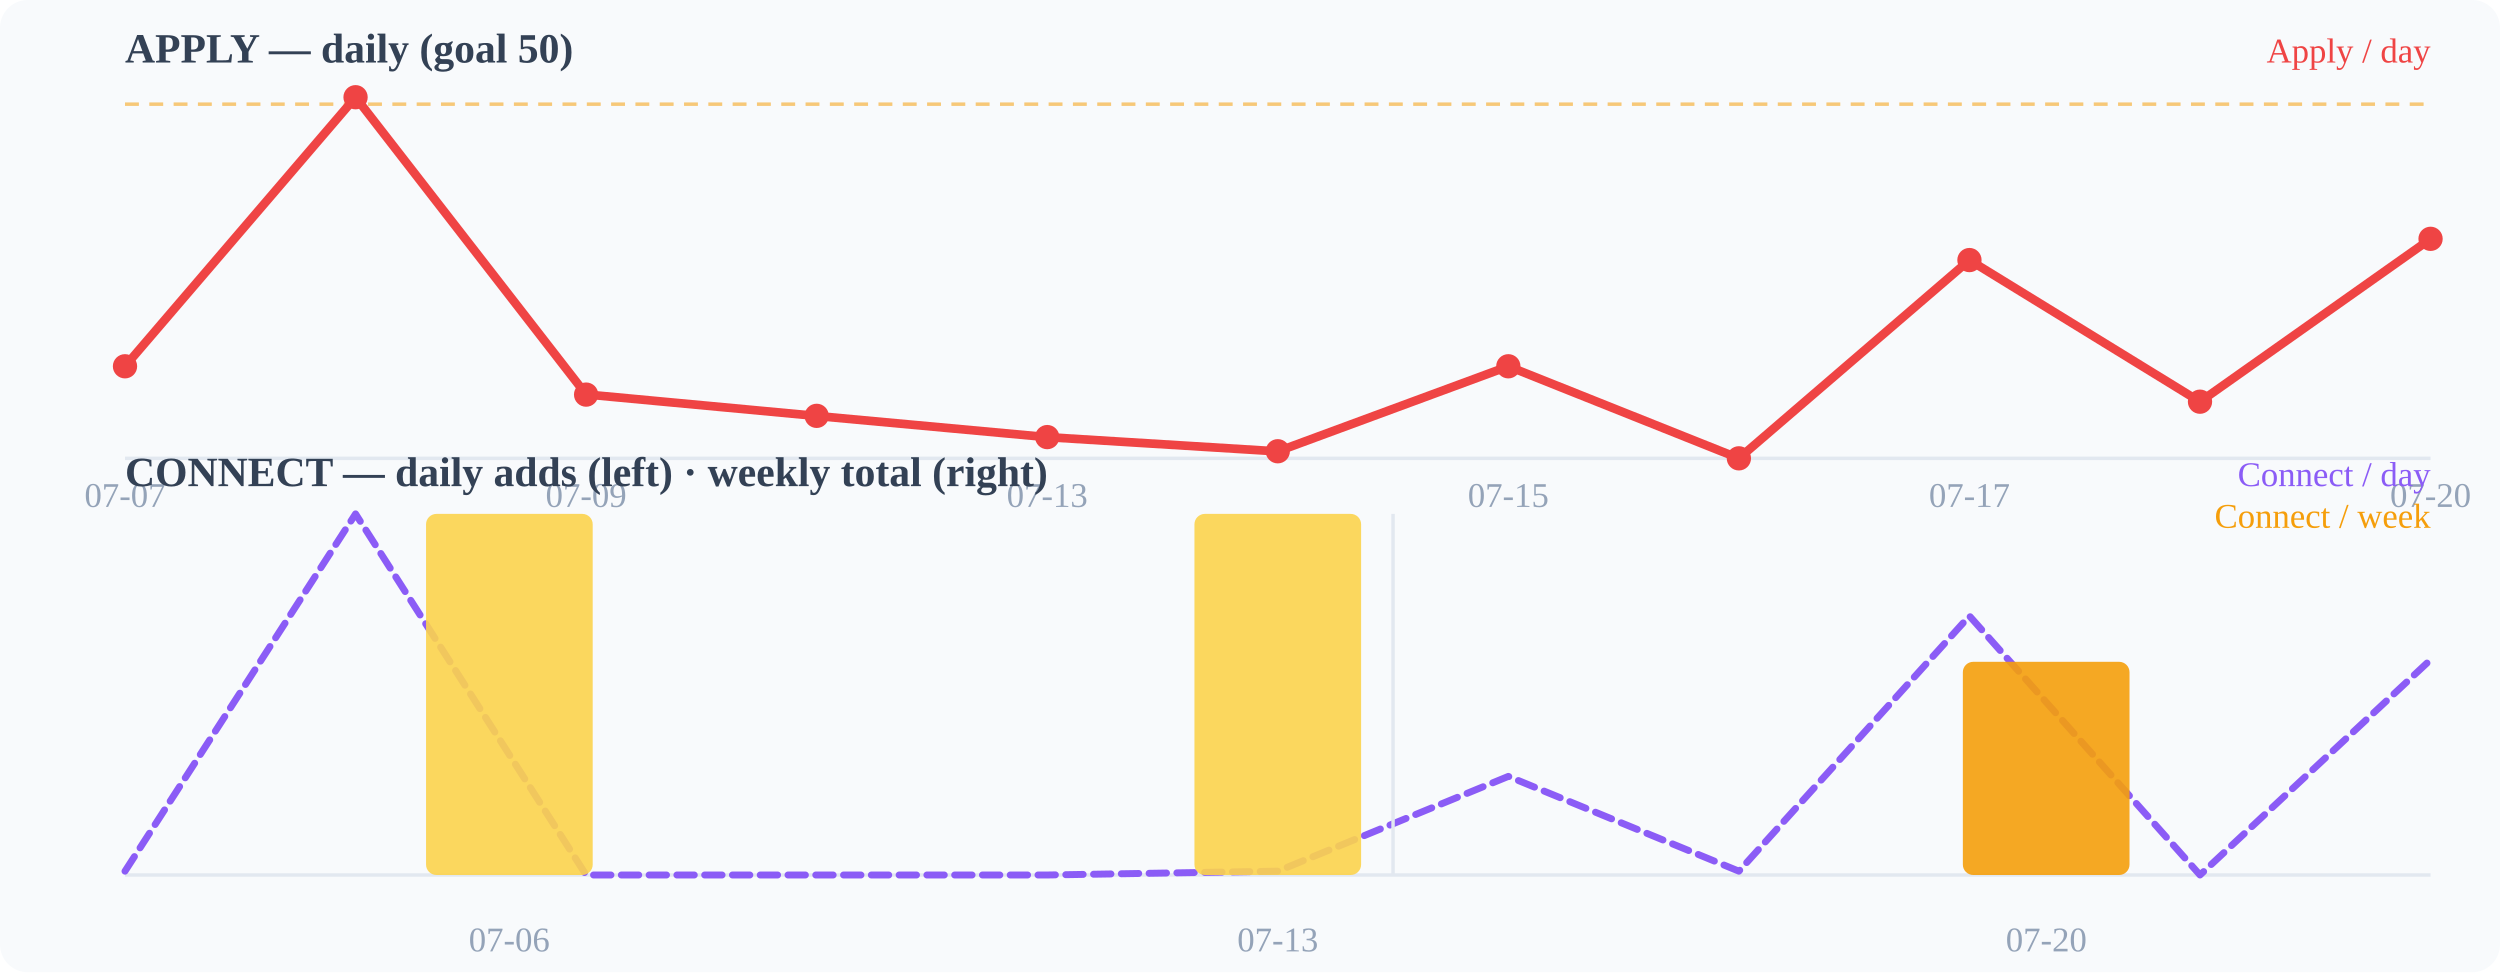
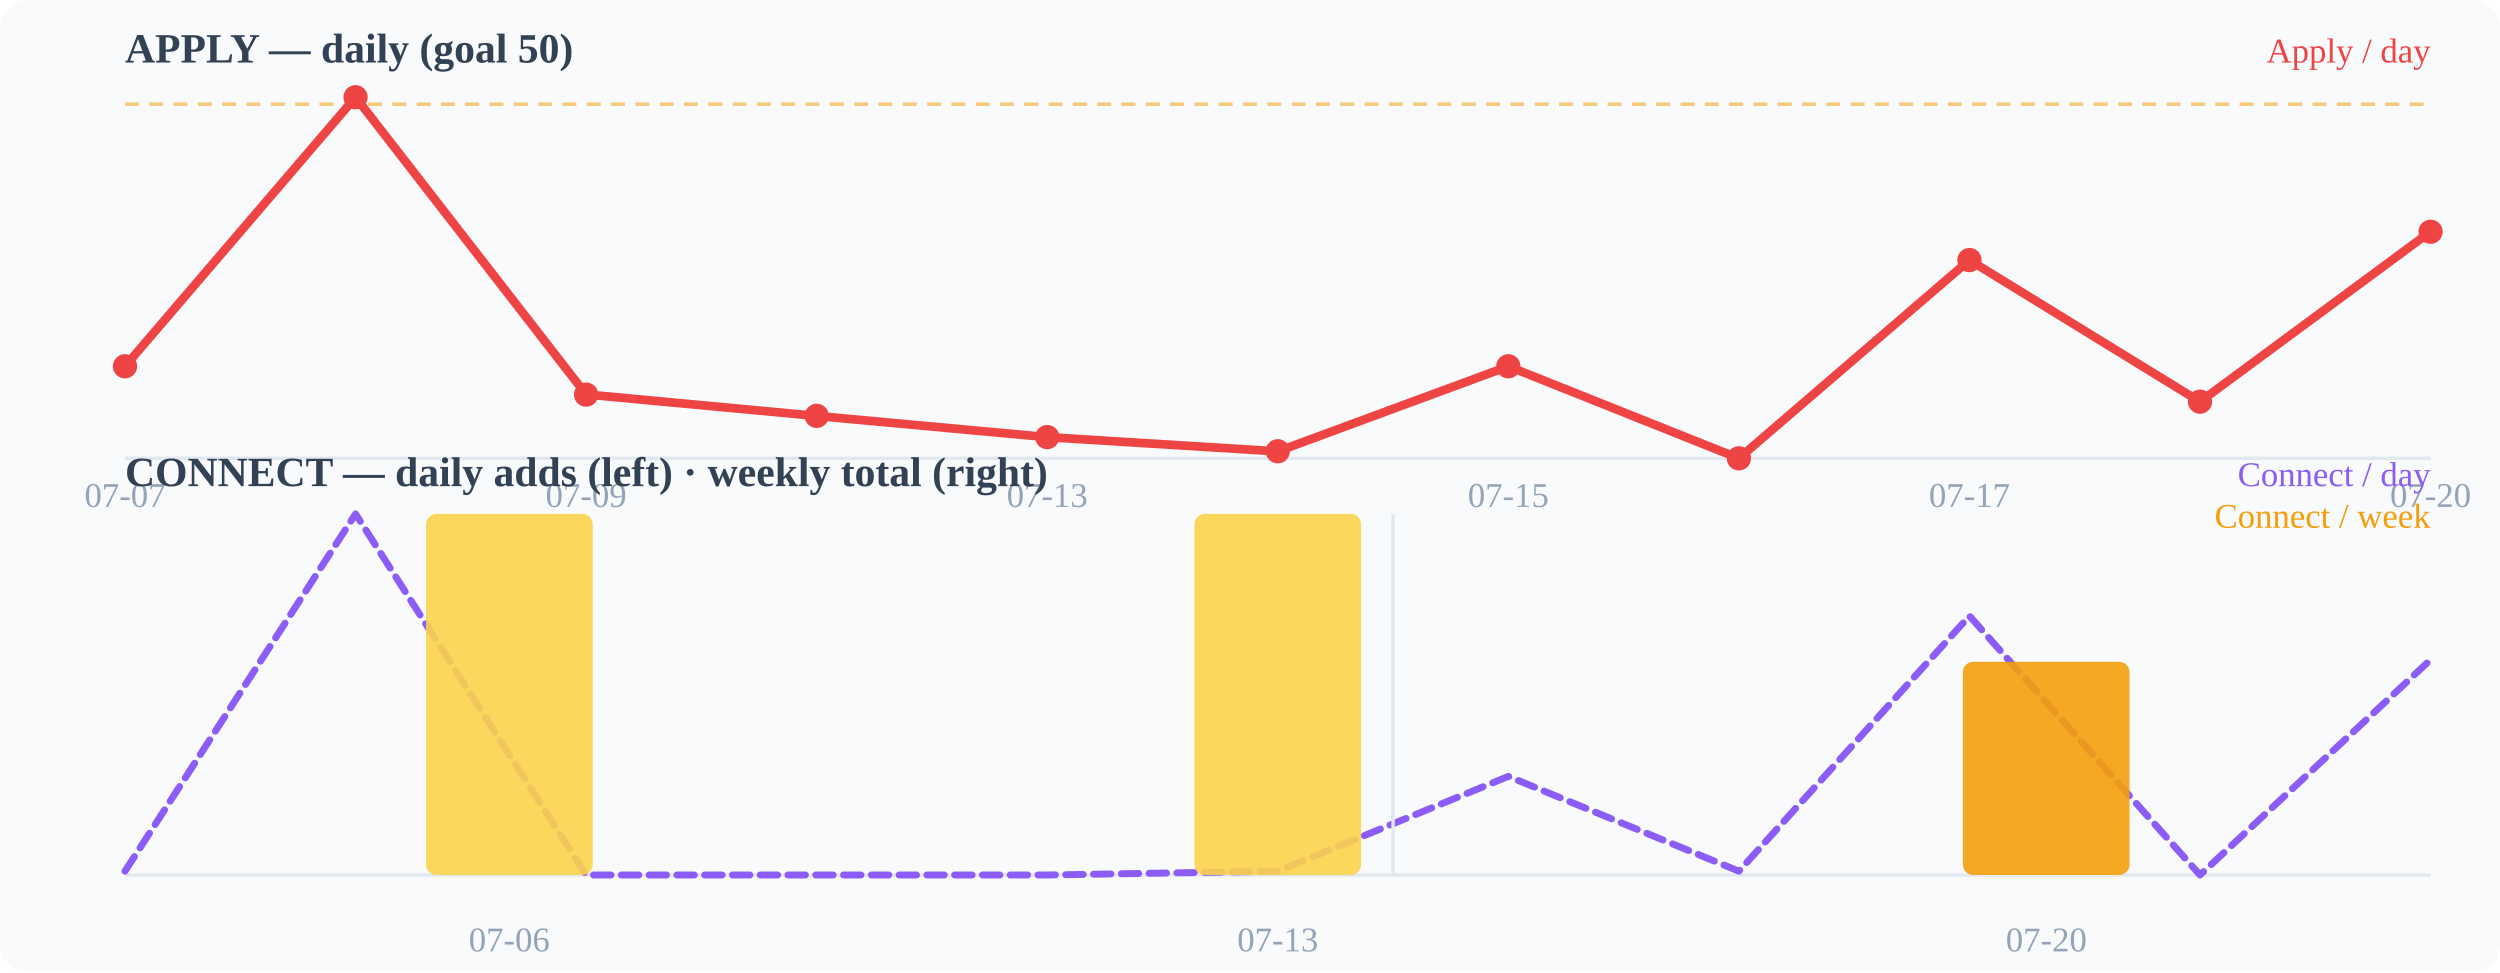
<svg xmlns="http://www.w3.org/2000/svg" width="720" height="280" viewBox="0 0 720 280">
  <rect width="720" height="280" fill="#f8fafc" rx="8" />
  <text x="36" y="18" font-size="12" font-weight="600" fill="#334155">APPLY — daily (goal 50)</text>
  <line x1="36" y1="132" x2="700" y2="132" stroke="#e2e8f0" stroke-width="1" />
  <line x1="36" y1="30.0" x2="700" y2="30.0" stroke="#f59e0b" stroke-width="1" stroke-dasharray="4 3" opacity="0.55" />
-   <polyline points="36.0,105.5 102.4,28.0 168.8,113.6 235.2,119.8 301.6,125.9 368.0,130.0 434.4,105.5 500.8,132.0 567.2,74.9 633.6,115.7 700.0,68.8" fill="none" stroke="#ef4444" stroke-width="2.5" stroke-linecap="round" stroke-linejoin="round" />
+   <polyline points="36.0,105.5 102.4,28.0 168.8,113.6 235.2,119.8 301.6,125.9 368.0,130.0 434.4,105.5 500.8,132.0 567.2,74.9 633.6,115.7 700.0,66.7" fill="none" stroke="#ef4444" stroke-width="2.5" stroke-linecap="round" stroke-linejoin="round" />
  <circle cx="36" cy="105.49" r="3.5" fill="#ef4444" />
  <circle cx="102.4" cy="28" r="3.5" fill="#ef4444" />
  <circle cx="168.8" cy="113.647" r="3.5" fill="#ef4444" />
  <circle cx="235.2" cy="119.765" r="3.5" fill="#ef4444" />
  <circle cx="301.6" cy="125.882" r="3.5" fill="#ef4444" />
  <circle cx="368" cy="129.961" r="3.5" fill="#ef4444" />
  <circle cx="434.4" cy="105.49" r="3.5" fill="#ef4444" />
  <circle cx="500.8" cy="132" r="3.5" fill="#ef4444" />
  <circle cx="567.2" cy="74.902" r="3.5" fill="#ef4444" />
  <circle cx="633.6" cy="115.686" r="3.5" fill="#ef4444" />
-   <circle cx="700" cy="68.784" r="3.5" fill="#ef4444" />
+   <circle cx="700" cy="66.745" r="3.5" fill="#ef4444" />
  <text x="36" y="146" font-size="10" fill="#94a3b8" text-anchor="middle">07-07</text>
  <text x="168.8" y="146" font-size="10" fill="#94a3b8" text-anchor="middle">07-09</text>
  <text x="301.6" y="146" font-size="10" fill="#94a3b8" text-anchor="middle">07-13</text>
  <text x="434.4" y="146" font-size="10" fill="#94a3b8" text-anchor="middle">07-15</text>
  <text x="567.2" y="146" font-size="10" fill="#94a3b8" text-anchor="middle">07-17</text>
  <text x="700" y="146" font-size="10" fill="#94a3b8" text-anchor="middle">07-20</text>
  <text x="36" y="140" font-size="12" font-weight="600" fill="#334155">CONNECT — daily adds (left) · weekly total (right)</text>
  <line x1="36" y1="252" x2="700" y2="252" stroke="#e2e8f0" stroke-width="1" />
  <polyline points="36.0,250.9 102.4,148.0 168.8,252.0 235.2,252.0 301.6,252.0 368.0,250.9 434.4,223.6 500.8,250.9 567.2,177.4 633.6,252.0 700.0,190.0" fill="none" stroke="#8b5cf6" stroke-width="2" stroke-linecap="round" stroke-linejoin="round" stroke-dasharray="5 3" />
  <rect x="122.7" y="148.0" width="48" height="104.0" rx="3" fill="#fcd34d" opacity="0.9" />
  <rect x="344.0" y="148.0" width="48" height="104.0" rx="3" fill="#fcd34d" opacity="0.9" />
  <rect x="565.3" y="190.6" width="48" height="61.4" rx="3" fill="#f59e0b" opacity="0.9" />
  <line x1="401.2" y1="148" x2="401.2" y2="252" stroke="#e2e8f0" stroke-width="1" />
  <text x="146.667" y="274" font-size="10" fill="#94a3b8" text-anchor="middle">07-06</text>
  <text x="368" y="274" font-size="10" fill="#94a3b8" text-anchor="middle">07-13</text>
  <text x="589.333" y="274" font-size="10" fill="#94a3b8" text-anchor="middle">07-20</text>
  <text x="700" y="18" font-size="10" fill="#ef4444" text-anchor="end">Apply / day</text>
  <text x="700" y="140" font-size="10" fill="#8b5cf6" text-anchor="end">Connect / day</text>
  <text x="700" y="152" font-size="10" fill="#f59e0b" text-anchor="end">Connect / week</text>
</svg>
